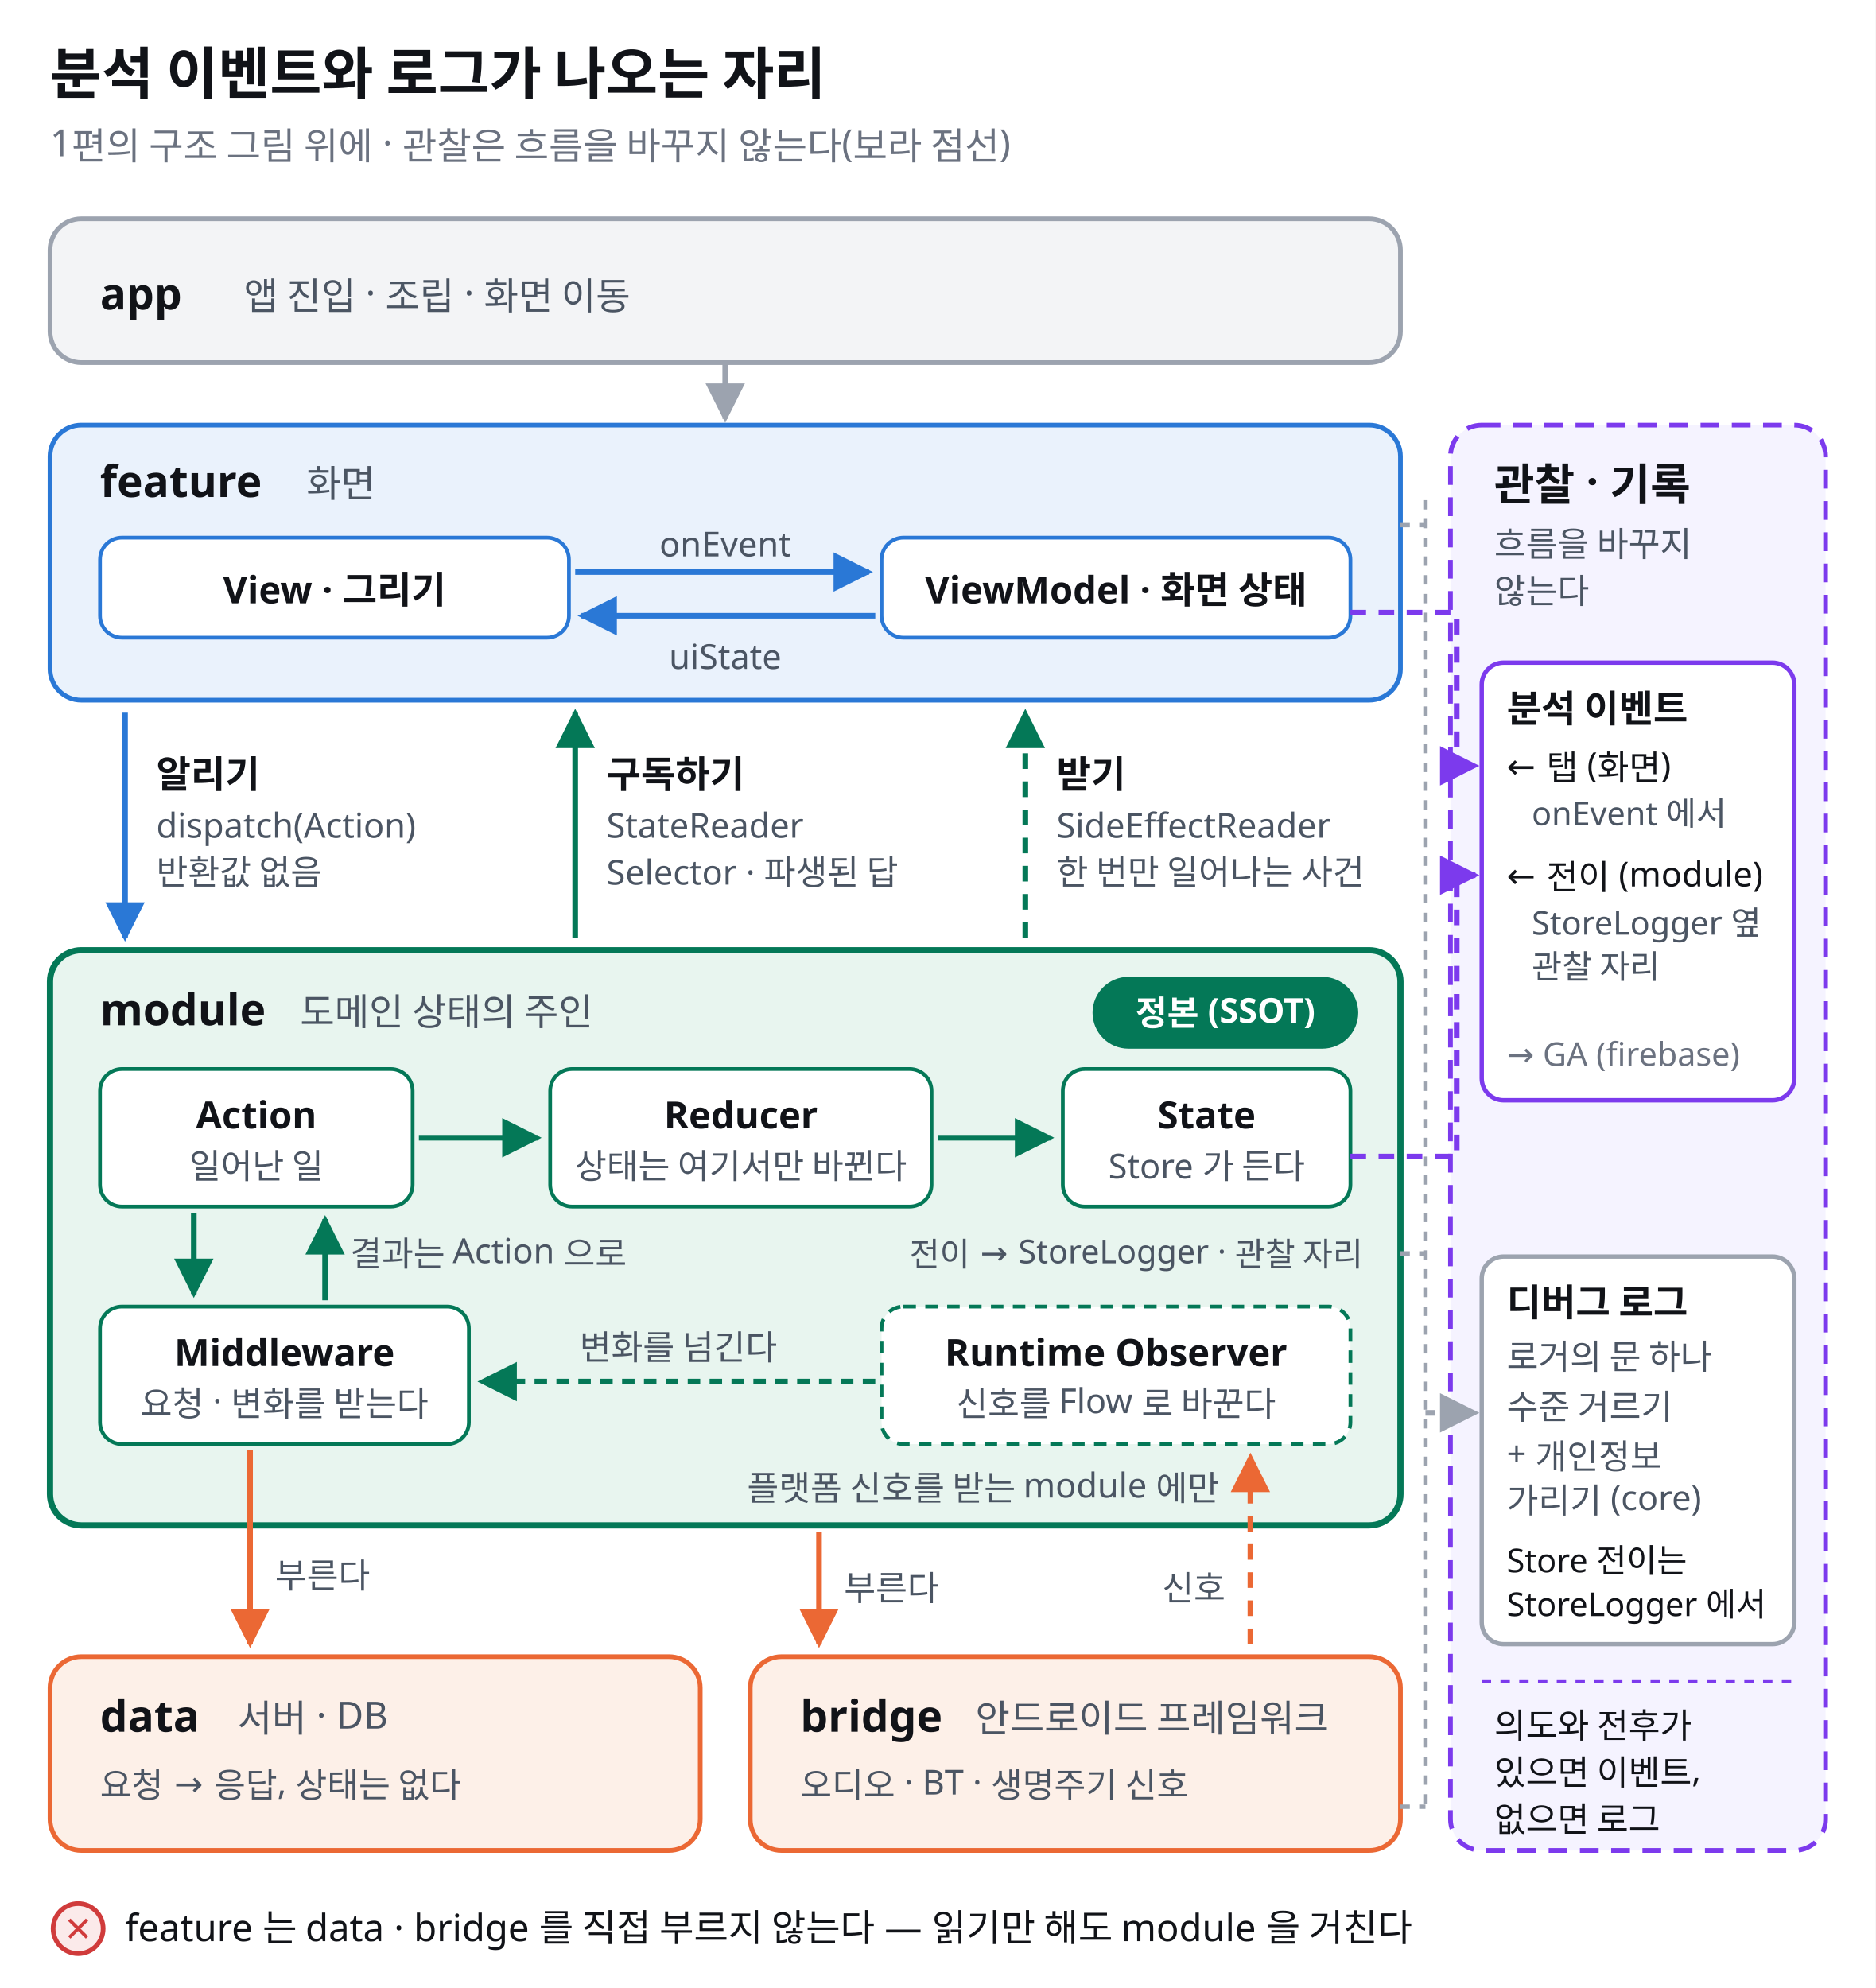
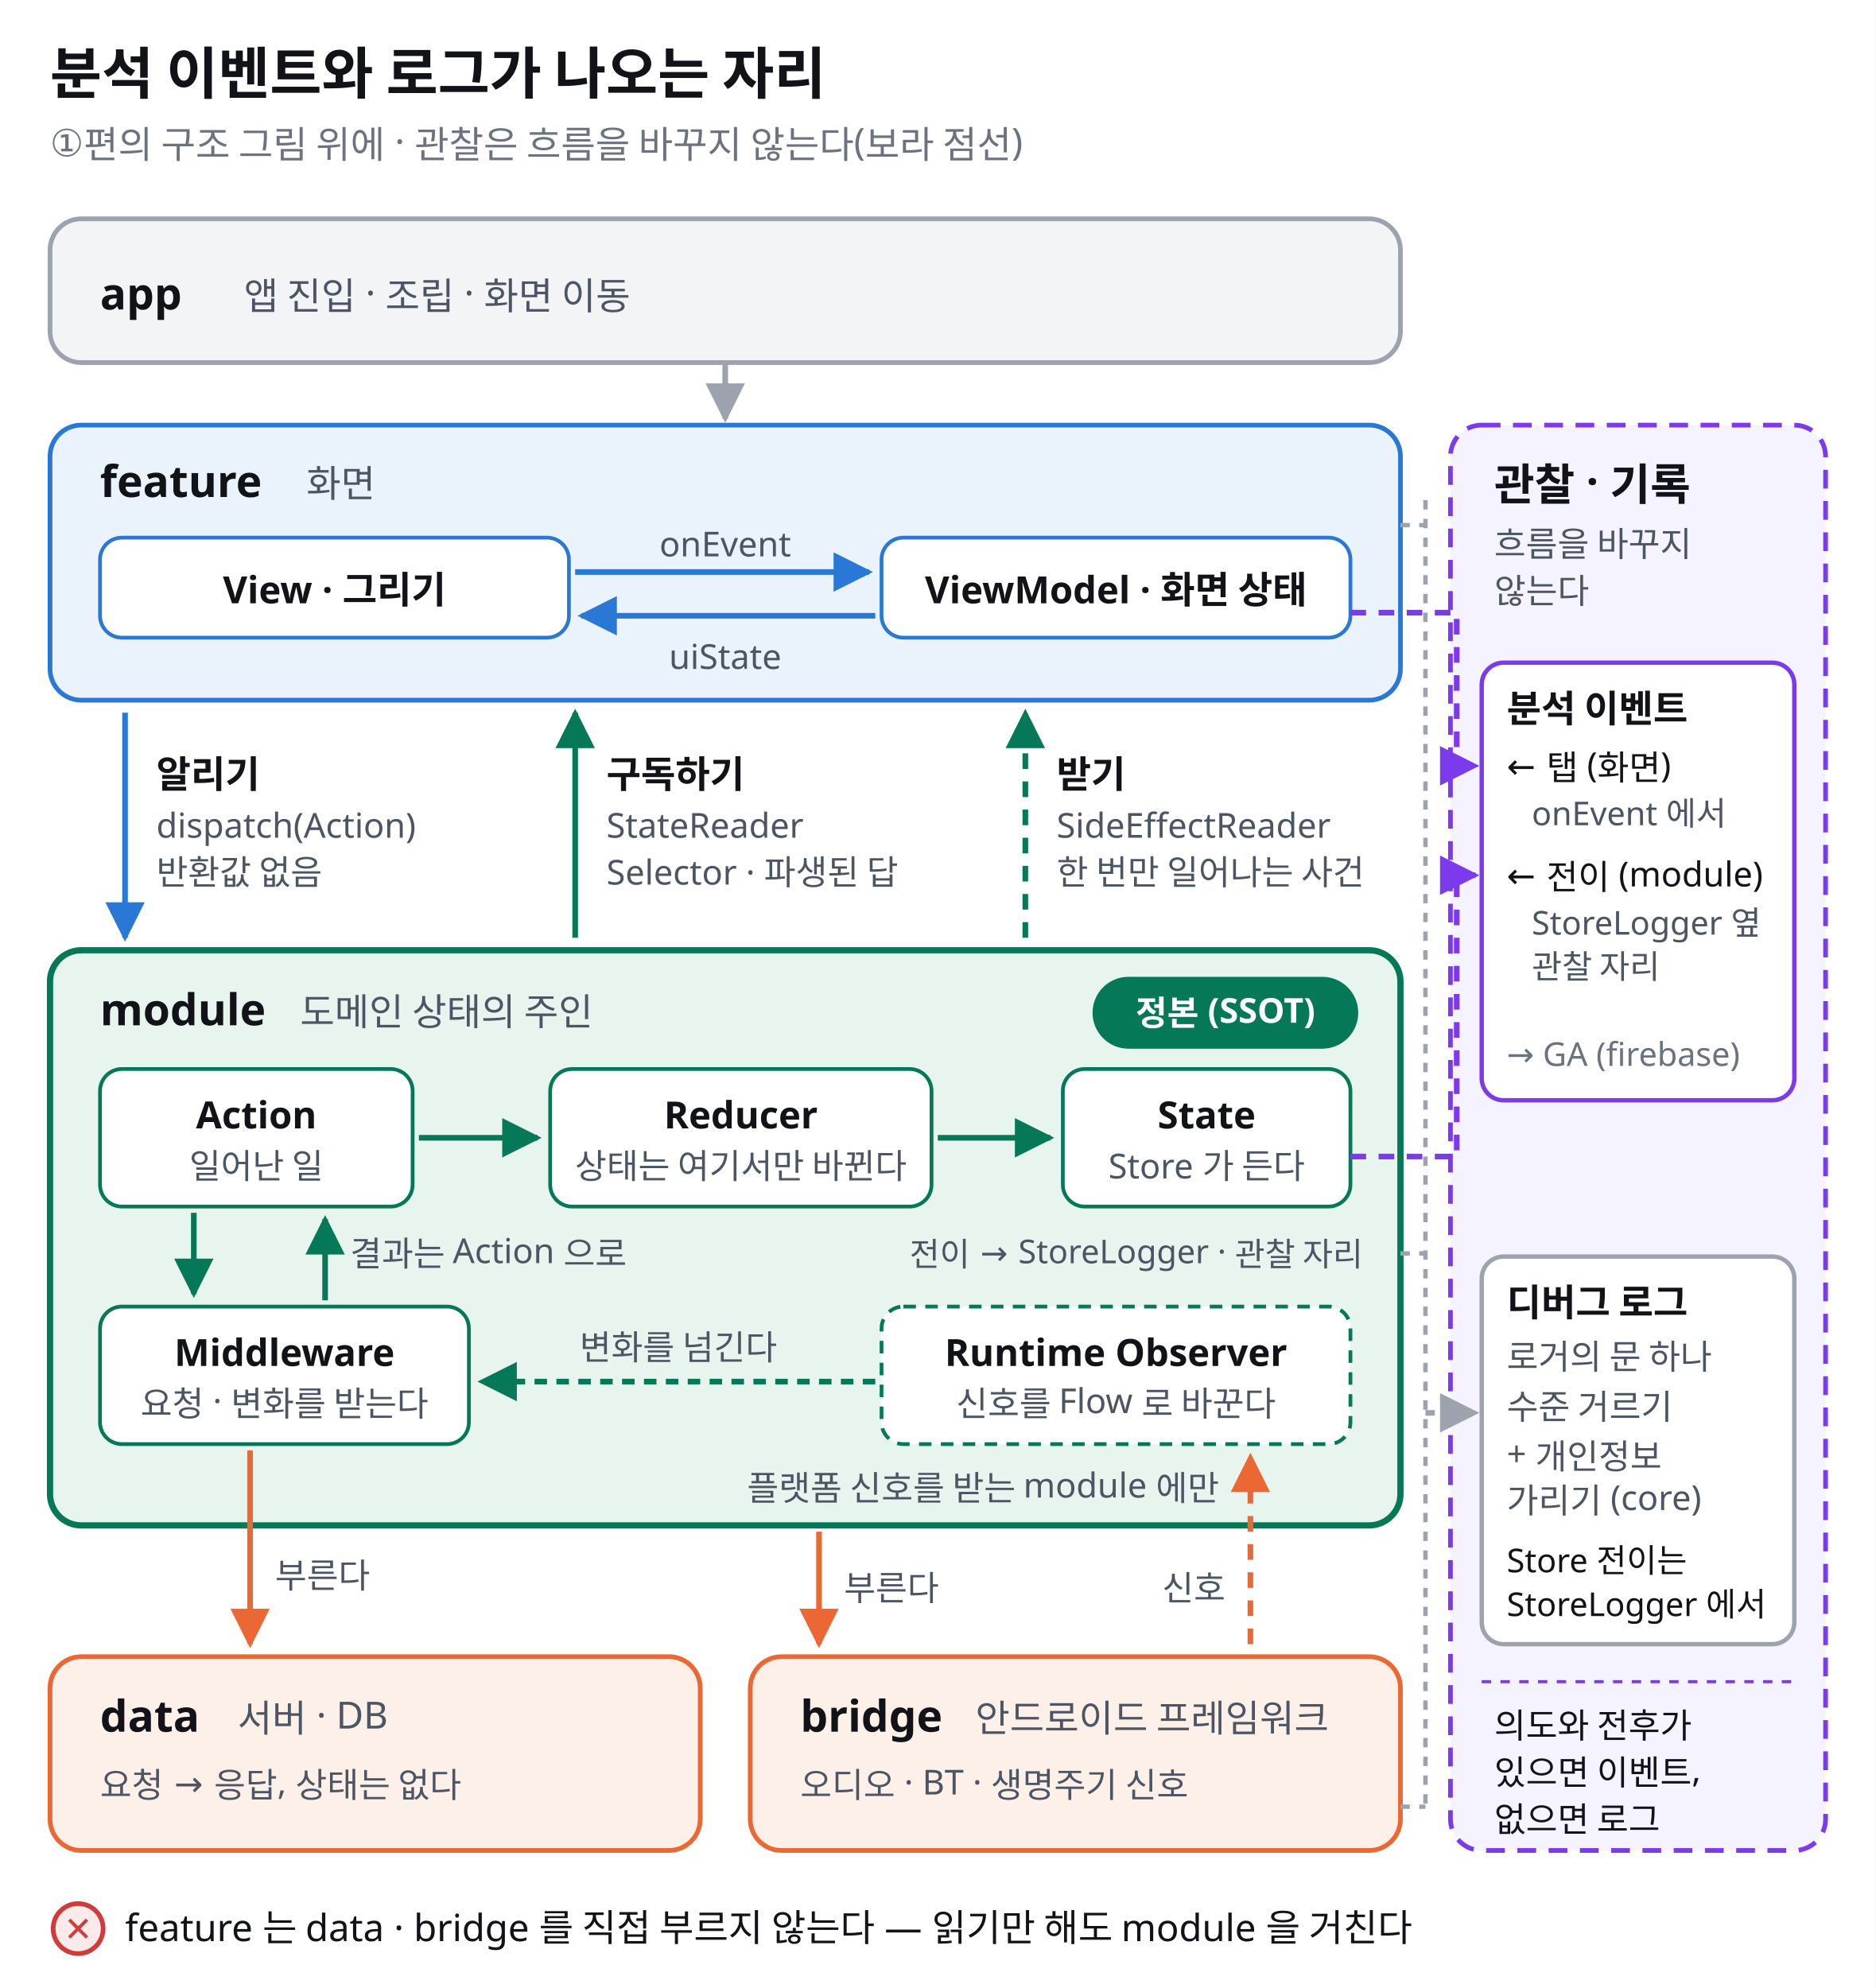
<svg xmlns="http://www.w3.org/2000/svg" viewBox="0 0 600 636" width="600" height="636" role="img" aria-labelledby="t d">
  <rect width="600" height="636" fill="#ffffff" />
  <g font-family="Pretendard, 'Apple SD Gothic Neo', 'Noto Sans KR', 'Malgun Gothic', sans-serif">
    <defs>
      <marker id="a-blue" viewBox="0 0 10 10" refX="9" refY="5" markerWidth="7" markerHeight="7" orient="auto-start-reverse">
        <path d="M0,0 L10,5 L0,10 z" fill="#2a78d6" />
      </marker>
      <marker id="a-green" viewBox="0 0 10 10" refX="9" refY="5" markerWidth="7" markerHeight="7" orient="auto-start-reverse">
        <path d="M0,0 L10,5 L0,10 z" fill="#047857" />
      </marker>
      <marker id="a-gray" viewBox="0 0 10 10" refX="9" refY="5" markerWidth="7" markerHeight="7" orient="auto-start-reverse">
        <path d="M0,0 L10,5 L0,10 z" fill="#9ca3af" />
      </marker>
      <marker id="a-orange" viewBox="0 0 10 10" refX="9" refY="5" markerWidth="7" markerHeight="7" orient="auto-start-reverse">
        <path d="M0,0 L10,5 L0,10 z" fill="#eb6834" />
      </marker>
      <marker id="a-violet" viewBox="0 0 10 10" refX="9" refY="5" markerWidth="7" markerHeight="7" orient="auto-start-reverse">
        <path d="M0,0 L10,5 L0,10 z" fill="#7c3aed" />
      </marker>
    </defs>
    <text x="16" y="30" font-size="18" fill="#111318" font-weight="700">분석 이벤트와 로그가 나오는 자리</text>
-     <text x="16" y="50" font-size="12" fill="#6b7280">1편의 구조 그림 위에 · 관찰은 흐름을 바꾸지 않는다(보라 점선)</text>
+     <text x="16" y="50" font-size="12" fill="#6b7280">①편의 구조 그림 위에 · 관찰은 흐름을 바꾸지 않는다(보라 점선)</text>
    <rect x="16" y="70" width="432" height="46" rx="10" fill="#f3f4f6" stroke="#9ca3af" stroke-width="1.5" />
    <text x="32" y="99" font-size="14" fill="#111318" font-weight="700">app</text>
    <text x="78" y="99" font-size="12" fill="#4b5563">앱 진입 · 조립 · 화면 이동</text>
    <line x1="232" y1="116" x2="232" y2="134" stroke="#9ca3af" stroke-width="1.8" marker-end="url(#a-gray)" />
    <rect x="16" y="136" width="432" height="88" rx="10" fill="#eaf2fc" stroke="#2a78d6" stroke-width="1.5" />
    <text x="32" y="159" font-size="14" fill="#111318" font-weight="700">feature</text>
    <text x="98" y="159" font-size="12" fill="#4b5563">화면</text>
    <rect x="32" y="172" width="150" height="32" rx="7" fill="#ffffff" stroke="#2a78d6" stroke-width="1.2" />
    <text x="107" y="193" font-size="12" fill="#111318" text-anchor="middle" font-weight="600">View · 그리기</text>
    <rect x="282" y="172" width="150" height="32" rx="7" fill="#ffffff" stroke="#2a78d6" stroke-width="1.2" />
    <text x="357" y="193" font-size="12" fill="#111318" text-anchor="middle" font-weight="600">ViewModel · 화면 상태</text>
    <line x1="184" y1="183" x2="278" y2="183" stroke="#2a78d6" stroke-width="1.8" marker-end="url(#a-blue)" />
    <line x1="280" y1="197" x2="186" y2="197" stroke="#2a78d6" stroke-width="1.8" marker-end="url(#a-blue)" />
    <text x="232" y="178" font-size="11" fill="#4b5563" text-anchor="middle">onEvent</text>
    <text x="232" y="214" font-size="11" fill="#4b5563" text-anchor="middle">uiState</text>
    <line x1="40" y1="228" x2="40" y2="300" stroke="#2a78d6" stroke-width="1.8" marker-end="url(#a-blue)" />
    <text x="50" y="252" font-size="12" fill="#111318" font-weight="700">알리기</text>
    <text x="50" y="268" font-size="11" fill="#4b5563">dispatch(Action)</text>
    <text x="50" y="283" font-size="11" fill="#4b5563">반환값 없음</text>
    <line x1="184" y1="300" x2="184" y2="228" stroke="#047857" stroke-width="1.8" marker-end="url(#a-green)" />
    <text x="194" y="252" font-size="12" fill="#111318" font-weight="700">구독하기</text>
    <text x="194" y="268" font-size="11" fill="#4b5563">StateReader</text>
    <text x="194" y="283" font-size="11" fill="#4b5563">Selector · 파생된 답</text>
    <line x1="328" y1="300" x2="328" y2="228" stroke="#047857" stroke-width="1.8" stroke-dasharray="5 4" marker-end="url(#a-green)" />
    <text x="338" y="252" font-size="12" fill="#111318" font-weight="700">받기</text>
    <text x="338" y="268" font-size="11" fill="#4b5563">SideEffectReader</text>
    <text x="338" y="283" font-size="11" fill="#4b5563">한 번만 일어나는 사건</text>
    <rect x="16" y="304" width="432" height="184" rx="10" fill="#e8f5ef" stroke="#047857" stroke-width="2" />
    <text x="32" y="328" font-size="14" fill="#111318" font-weight="700">module</text>
    <text x="96" y="328" font-size="12" fill="#4b5563">도메인 상태의 주인</text>
    <rect x="350" y="313" width="84" height="22" rx="11" fill="#047857" stroke="#047857" stroke-width="1" />
    <text x="392" y="328" font-size="11" fill="#ffffff" text-anchor="middle" font-weight="700">정본 (SSOT)</text>
    <rect x="32" y="342" width="100" height="44" rx="7" fill="#ffffff" stroke="#047857" stroke-width="1.2" />
    <text x="82" y="361" font-size="12" fill="#111318" text-anchor="middle" font-weight="600">Action</text>
    <text x="82" y="377" font-size="11" fill="#4b5563" text-anchor="middle">일어난 일</text>
    <rect x="176" y="342" width="122" height="44" rx="7" fill="#ffffff" stroke="#047857" stroke-width="1.2" />
    <text x="237" y="361" font-size="12" fill="#111318" text-anchor="middle" font-weight="600">Reducer</text>
    <text x="237" y="377" font-size="11" fill="#4b5563" text-anchor="middle">상태는 여기서만 바뀐다</text>
    <rect x="340" y="342" width="92" height="44" rx="7" fill="#ffffff" stroke="#047857" stroke-width="1.2" />
    <text x="386" y="361" font-size="12" fill="#111318" text-anchor="middle" font-weight="600">State</text>
    <text x="386" y="377" font-size="11" fill="#4b5563" text-anchor="middle">Store 가 든다</text>
    <line x1="134" y1="364" x2="172" y2="364" stroke="#047857" stroke-width="1.8" marker-end="url(#a-green)" />
    <line x1="300" y1="364" x2="336" y2="364" stroke="#047857" stroke-width="1.8" marker-end="url(#a-green)" />
    <rect x="32" y="418" width="118" height="44" rx="7" fill="#ffffff" stroke="#047857" stroke-width="1.2" />
    <text x="91" y="437" font-size="12" fill="#111318" text-anchor="middle" font-weight="600">Middleware</text>
    <text x="91" y="453" font-size="11" fill="#4b5563" text-anchor="middle">요청 · 변화를 받는다</text>
    <rect x="282" y="418" width="150" height="44" rx="7" fill="#ffffff" stroke="#047857" stroke-width="1.2" stroke-dasharray="4 3" />
    <text x="357" y="437" font-size="12" fill="#111318" text-anchor="middle" font-weight="600">Runtime Observer</text>
    <text x="357" y="453" font-size="11" fill="#4b5563" text-anchor="middle">신호를 Flow 로 바꾼다</text>
    <line x1="62" y1="388" x2="62" y2="414" stroke="#047857" stroke-width="1.8" marker-end="url(#a-green)" />
    <line x1="104" y1="416" x2="104" y2="390" stroke="#047857" stroke-width="1.8" marker-end="url(#a-green)" />
    <text x="112" y="405" font-size="11" fill="#4b5563">결과는 Action 으로</text>
    <line x1="280" y1="442" x2="154" y2="442" stroke="#047857" stroke-width="1.8" stroke-dasharray="4 3" marker-end="url(#a-green)" />
    <text x="217" y="435" font-size="11" fill="#4b5563" text-anchor="middle">변화를 넘긴다</text>
    <text x="390" y="480" font-size="11" fill="#4b5563" text-anchor="end">플랫폼 신호를 받는 module 에만</text>
    <text x="436" y="405" font-size="10.5" fill="#4b5563" text-anchor="end">전이 → StoreLogger · 관찰 자리</text>
    <line x1="80" y1="464" x2="80" y2="526" stroke="#eb6834" stroke-width="1.8" marker-end="url(#a-orange)" />
    <text x="88" y="508" font-size="11" fill="#4b5563">부른다</text>
    <line x1="262" y1="490" x2="262" y2="526" stroke="#eb6834" stroke-width="1.8" marker-end="url(#a-orange)" />
    <text x="270" y="512" font-size="11" fill="#4b5563">부른다</text>
    <line x1="400" y1="526" x2="400" y2="466" stroke="#eb6834" stroke-width="1.8" stroke-dasharray="5 4" marker-end="url(#a-orange)" />
    <text x="392" y="512" font-size="11" fill="#4b5563" text-anchor="end">신호</text>
    <rect x="16" y="530" width="208" height="62" rx="10" fill="#fdf0e8" stroke="#eb6834" stroke-width="1.5" />
    <text x="32" y="554" font-size="14" fill="#111318" font-weight="700">data</text>
    <text x="76" y="554" font-size="12" fill="#4b5563">서버 · DB</text>
    <text x="32" y="575" font-size="11" fill="#4b5563">요청 → 응답, 상태는 없다</text>
    <rect x="240" y="530" width="208" height="62" rx="10" fill="#fdf0e8" stroke="#eb6834" stroke-width="1.5" />
    <text x="256" y="554" font-size="14" fill="#111318" font-weight="700">bridge</text>
    <text x="312" y="554" font-size="12" fill="#4b5563">안드로이드 프레임워크</text>
    <text x="256" y="575" font-size="11" fill="#4b5563">오디오 · BT · 생명주기 신호</text>
    <rect x="464" y="136" width="120" height="456" rx="10" fill="#f5f3ff" stroke="#7c3aed" stroke-width="1.5" stroke-dasharray="6 4" />
    <text x="478" y="160" font-size="14" fill="#111318" font-weight="700">관찰 · 기록</text>
    <text x="478" y="178" font-size="11" fill="#4b5563">흐름을 바꾸지</text>
    <text x="478" y="193" font-size="11" fill="#4b5563">않는다</text>
    <rect x="474" y="212" width="100" height="140" rx="7" fill="#ffffff" stroke="#7c3aed" stroke-width="1.4" />
    <text x="482" y="231" font-size="12" fill="#111318" font-weight="700">분석 이벤트</text>
    <text x="482" y="249" font-size="11" fill="#111318">← 탭 (화면)</text>
    <text x="490" y="264" font-size="10.5" fill="#4b5563">onEvent 에서</text>
    <text x="482" y="284" font-size="11" fill="#111318">← 전이 (module)</text>
    <text x="490" y="299" font-size="10.5" fill="#4b5563">StoreLogger 옆</text>
    <text x="490" y="313" font-size="10.5" fill="#4b5563">관찰 자리</text>
    <text x="482" y="341" font-size="10.5" fill="#6b7280">→ GA (firebase)</text>
    <path d="M432,196 H466 V245 H472" fill="none" stroke="#7c3aed" stroke-width="1.8" stroke-dasharray="5 4" marker-end="url(#a-violet)" />
    <path d="M432,370 H466 V280 H472" fill="none" stroke="#7c3aed" stroke-width="1.8" stroke-dasharray="5 4" marker-end="url(#a-violet)" />
    <line x1="456" x2="456" y1="160" y2="578" stroke="#9ca3af" stroke-width="1.4" stroke-dasharray="3 3" />
    <line x1="448" x2="456" y1="168" y2="168" stroke="#9ca3af" stroke-width="1.4" stroke-dasharray="3 3" />
    <line x1="448" x2="456" y1="401" y2="401" stroke="#9ca3af" stroke-width="1.4" stroke-dasharray="3 3" />
    <line x1="448" x2="456" y1="578" y2="578" stroke="#9ca3af" stroke-width="1.4" stroke-dasharray="3 3" />
    <line x1="456" y1="452" x2="472" y2="452" stroke="#9ca3af" stroke-width="1.8" stroke-dasharray="3 3" marker-end="url(#a-gray)" />
    <rect x="474" y="402" width="100" height="124" rx="7" fill="#ffffff" stroke="#9ca3af" stroke-width="1.4" />
    <text x="482" y="421" font-size="12" fill="#111318" font-weight="700">디버그 로그</text>
    <text x="482" y="438" font-size="11" fill="#4b5563">로거의 문 하나</text>
    <text x="482" y="454" font-size="11" fill="#4b5563">수준 거르기</text>
    <text x="482" y="469" font-size="11" fill="#4b5563">+ 개인정보</text>
    <text x="482" y="484" font-size="11" fill="#4b5563">가리기 (core)</text>
    <text x="482" y="503" font-size="10.5" fill="#111318">Store 전이는</text>
    <text x="482" y="517" font-size="10.5" fill="#111318">StoreLogger 에서</text>
    <line x1="474" x2="574" y1="538" y2="538" stroke="#7c3aed" stroke-dasharray="3 3" />
    <text x="478" y="556" font-size="11" fill="#111318">의도와 전후가</text>
    <text x="478" y="571" font-size="11" fill="#111318">있으면 이벤트,</text>
    <text x="478" y="586" font-size="11" fill="#111318">없으면 로그</text>
    <circle cx="25" cy="617" r="8" fill="#fbeaea" stroke="#d03b3b" stroke-width="1.5" />
    <text x="25" y="621" font-size="11" fill="#d03b3b" text-anchor="middle" font-weight="700">✕</text>
    <text x="40" y="621" font-size="12" fill="#111318">feature 는 data · bridge 를 직접 부르지 않는다 — 읽기만 해도 module 을 거친다</text>
  </g>
</svg>
